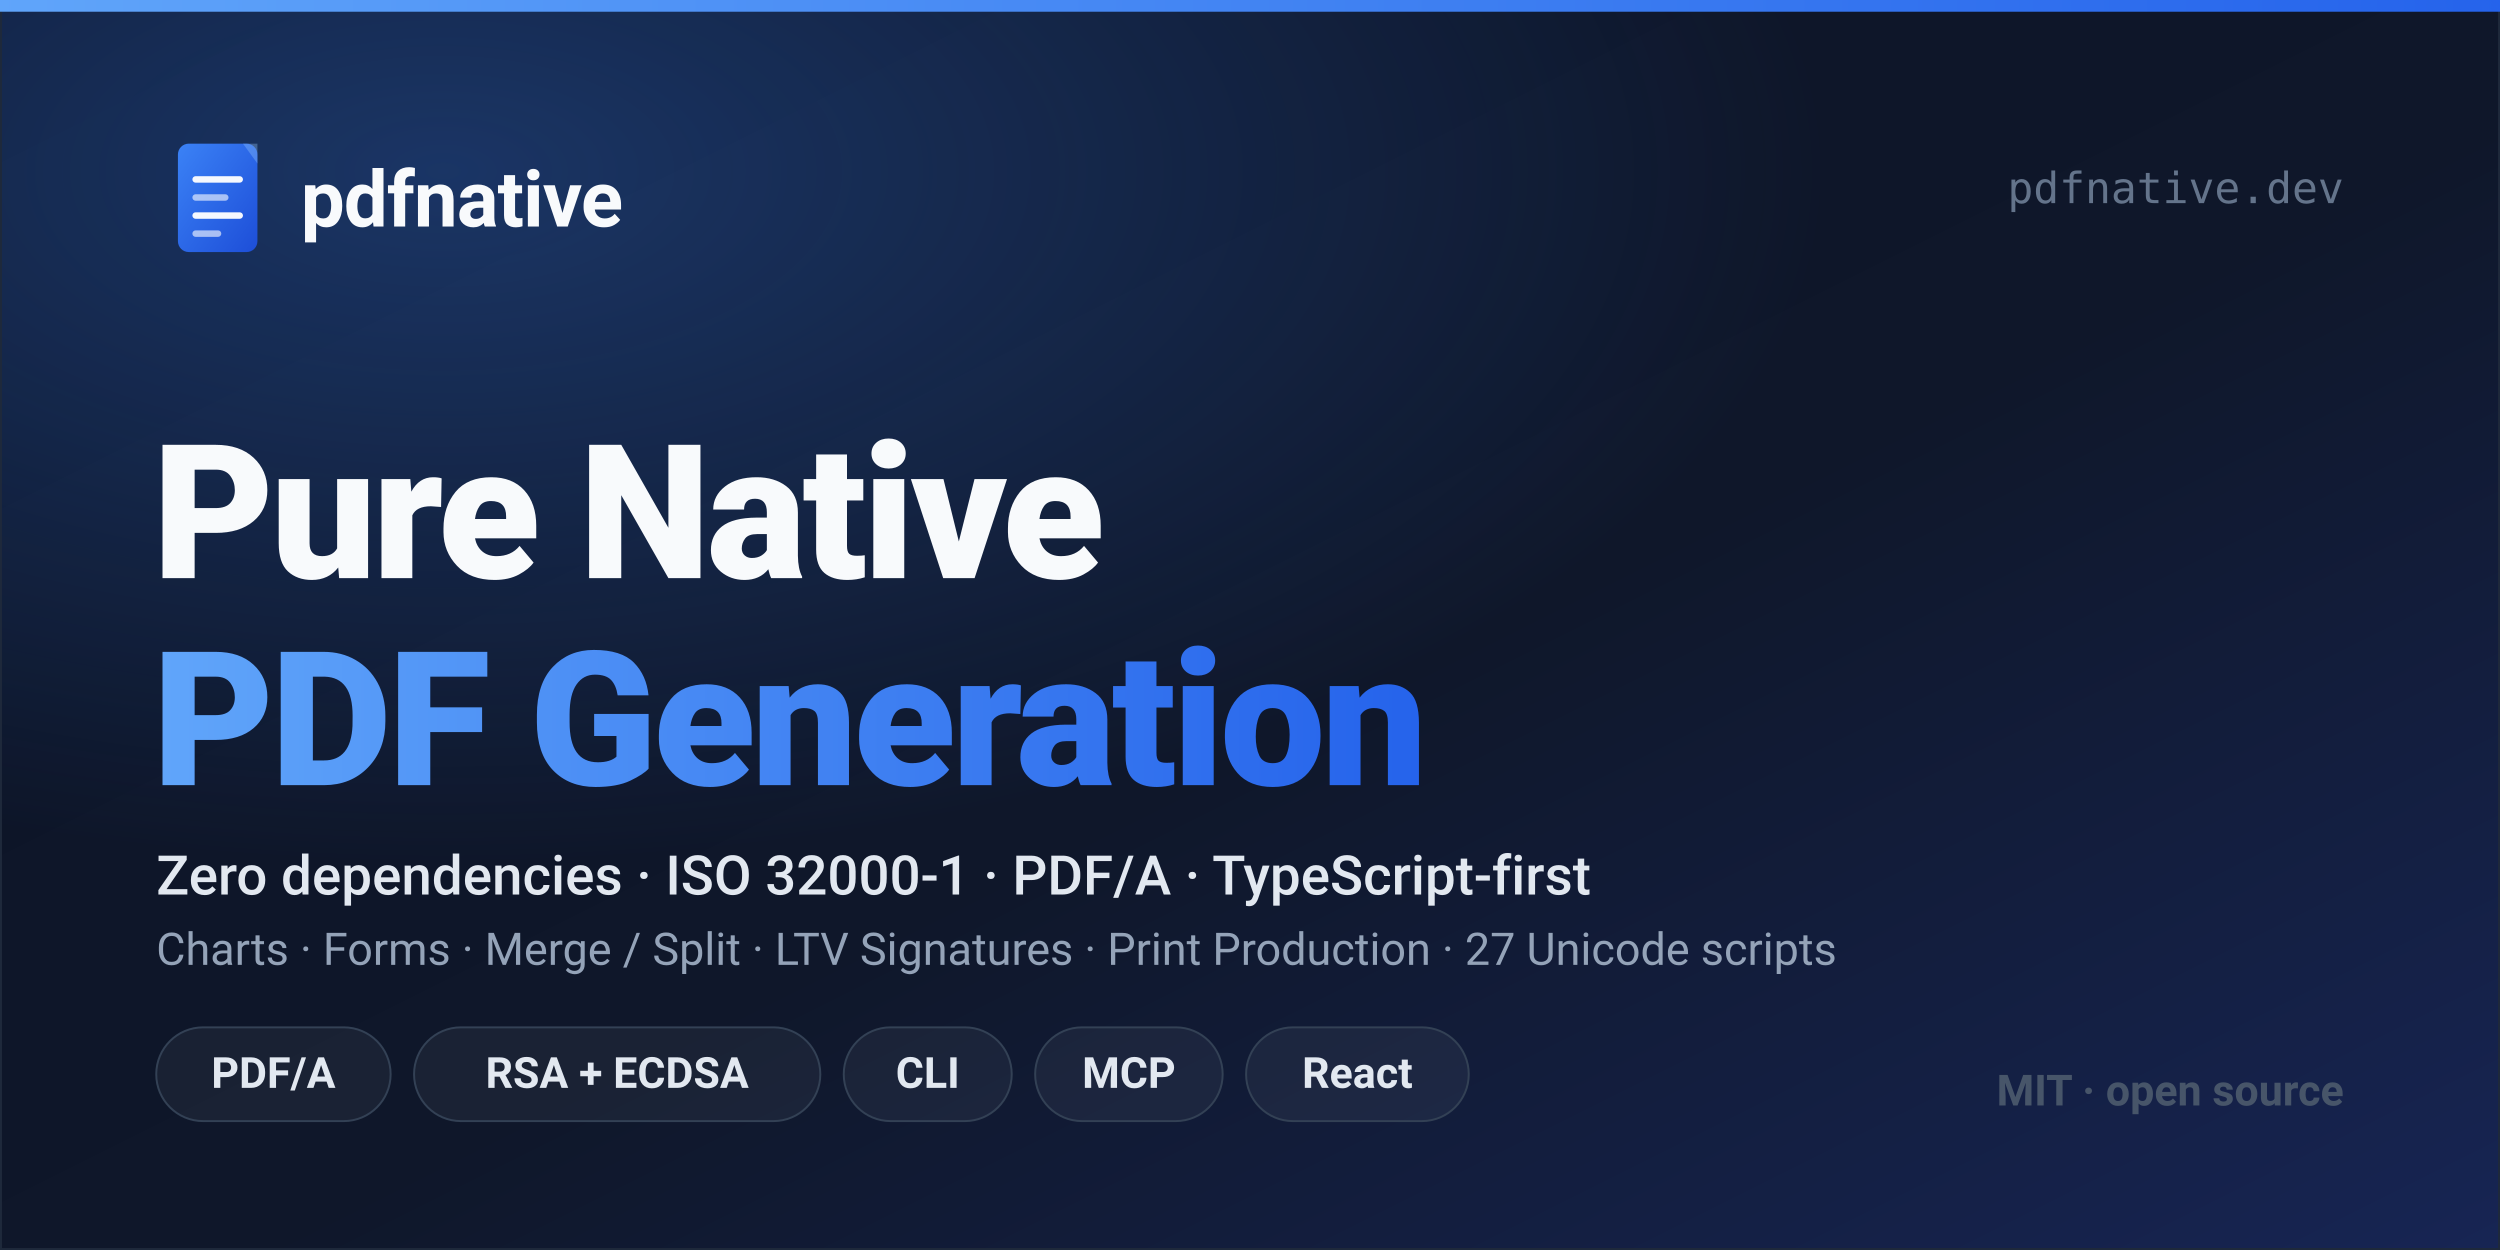
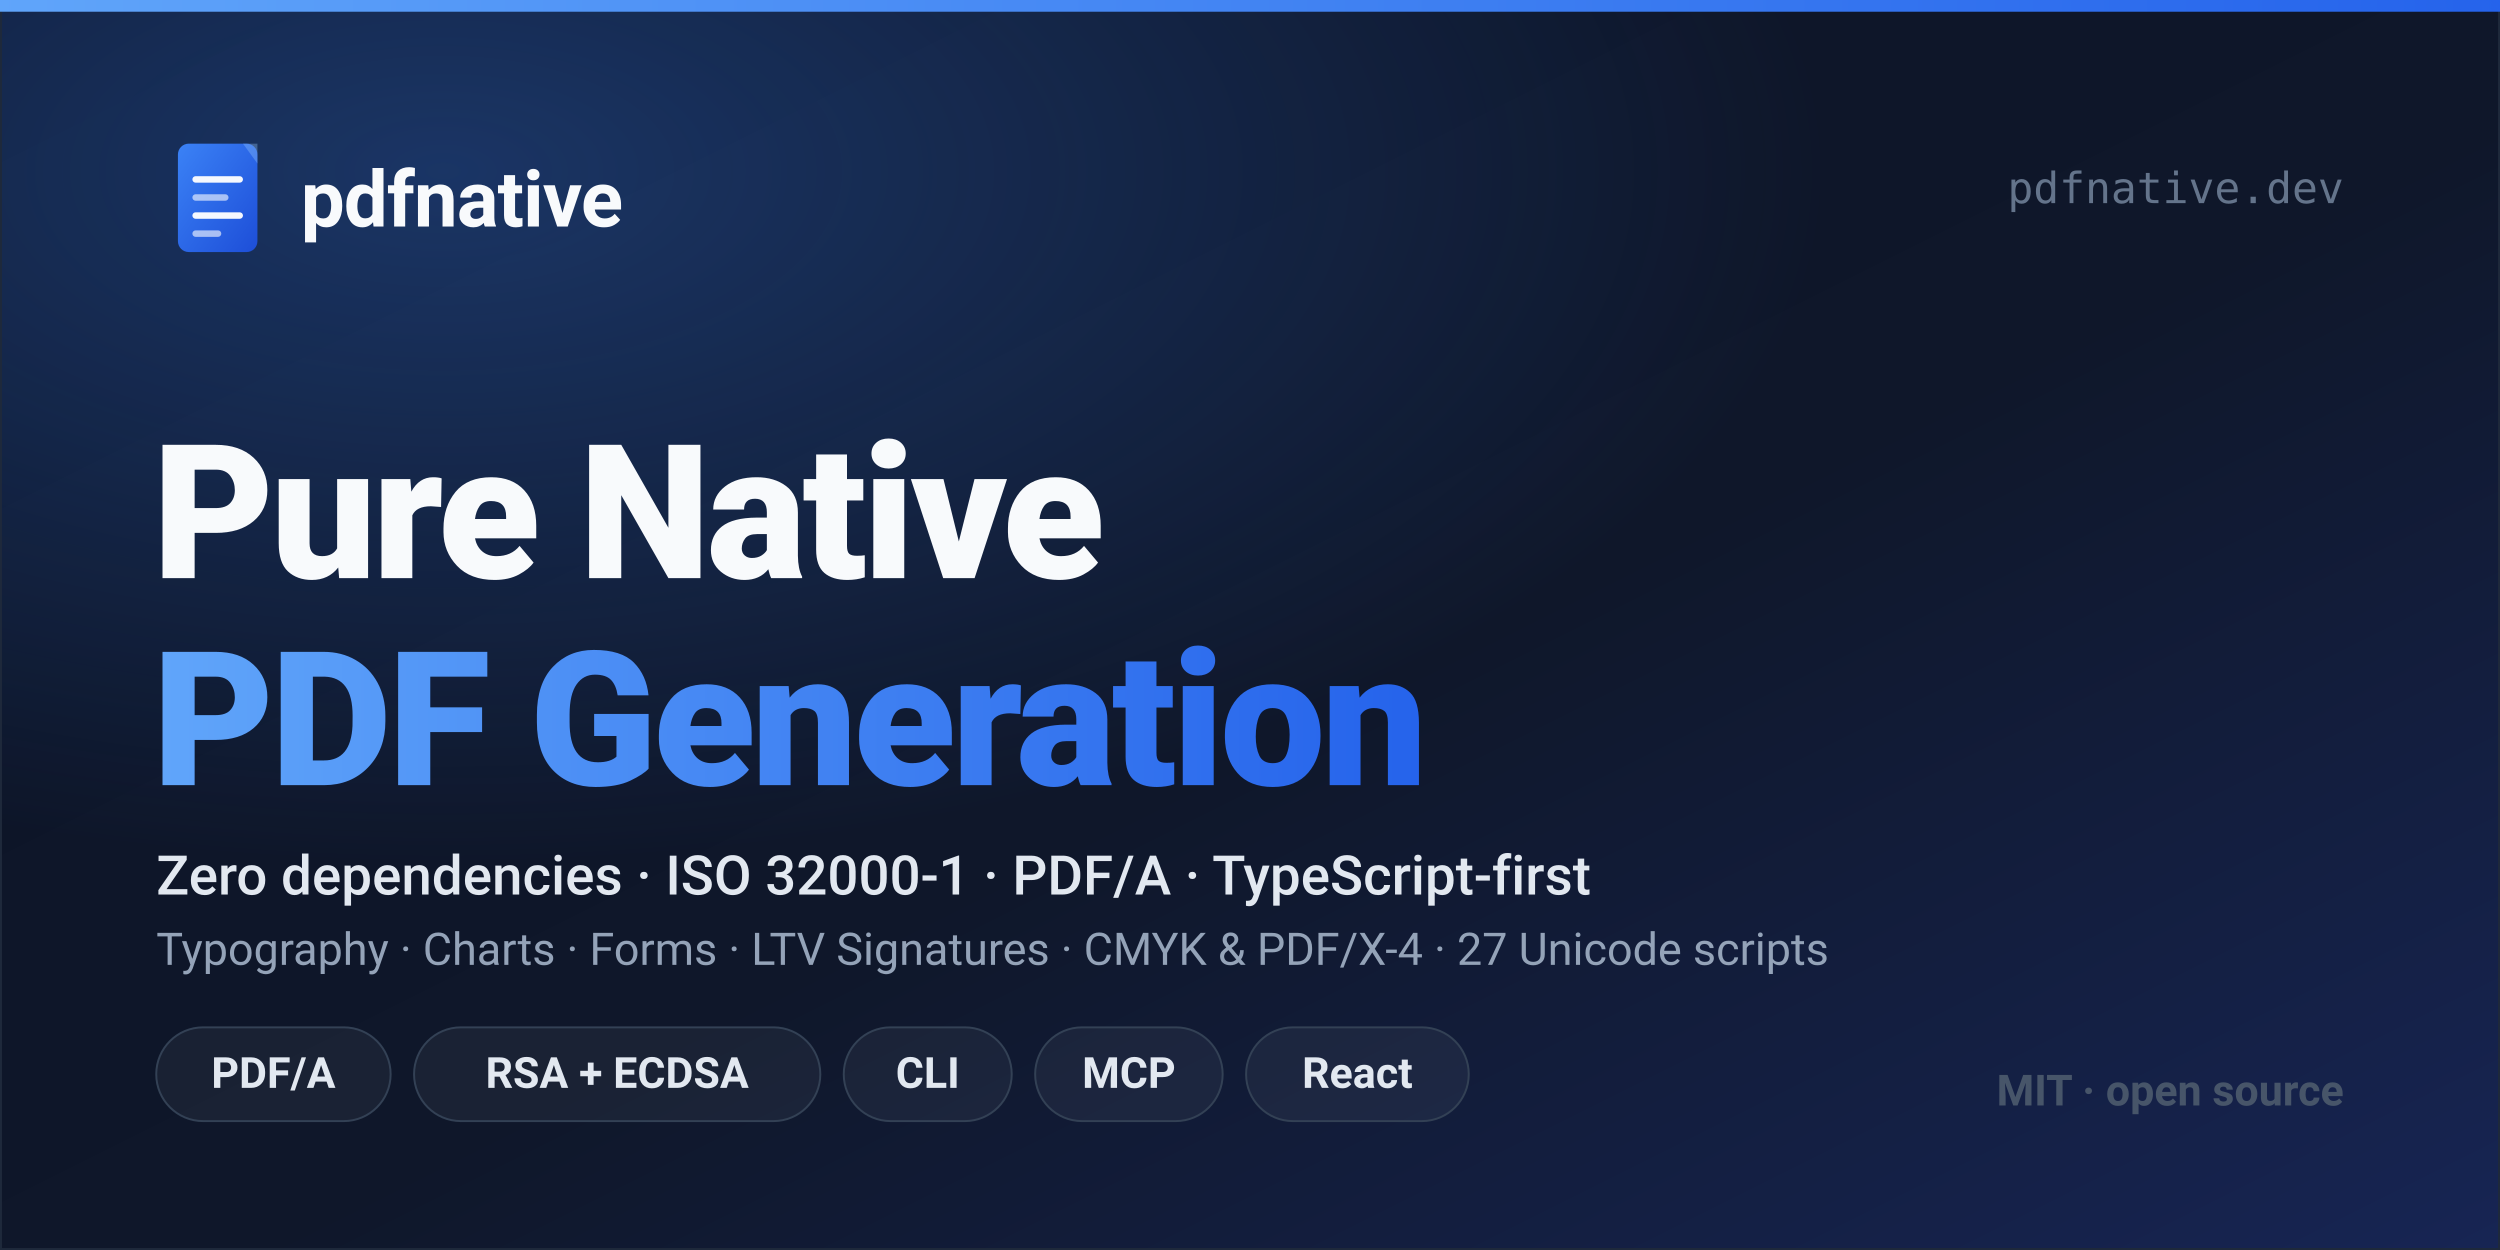
<svg xmlns="http://www.w3.org/2000/svg" width="1280" height="640" viewBox="0 0 1280 640">
  <defs>
    <linearGradient id="sp-bg" x1="0" y1="0" x2="1" y2="1">
      <stop offset="0%" stop-color="#0b1326" />
      <stop offset="55%" stop-color="#0f172a" />
      <stop offset="100%" stop-color="#172554" />
    </linearGradient>
    <radialGradient id="sp-glow" cx="18%" cy="14%" r="55%">
      <stop offset="0%" stop-color="#3b82f6" stop-opacity="0.30" />
      <stop offset="100%" stop-color="#3b82f6" stop-opacity="0" />
    </radialGradient>
    <linearGradient id="sp-accent" x1="0" y1="0" x2="1" y2="0">
      <stop offset="0%" stop-color="#60a5fa" />
      <stop offset="100%" stop-color="#2563eb" />
    </linearGradient>
    <linearGradient id="sp-logo-grad" x1="0" y1="0" x2="1" y2="1">
      <stop offset="0%" stop-color="#3B82F6" />
      <stop offset="100%" stop-color="#1D4ED8" />
    </linearGradient>
  </defs>
  <rect width="1280" height="640" fill="url(#sp-bg)" />
  <rect width="1280" height="640" fill="url(#sp-glow)" />
  <rect x="0.5" y="0.5" width="1279" height="639" fill="none" stroke="#1e293b" stroke-width="1" />
  <rect x="0" y="0" width="1280" height="6" fill="url(#sp-accent)" />
  <g transform="translate(80, 68)">
    <g transform="scale(1.85)">
      <rect x="6" y="3" width="22" height="30" rx="3" fill="url(#sp-logo-grad)" />
      <polygon points="24,3 28,3 28,8.5 24,3" fill="#93C5FD" opacity="0.35" />
      <rect x="10" y="12" width="14" height="1.8" rx="0.9" fill="white" opacity="0.95" />
      <rect x="10" y="17" width="10" height="1.8" rx="0.9" fill="white" opacity="0.6" />
      <rect x="10" y="22" width="14" height="1.8" rx="0.9" fill="white" opacity="0.95" />
      <rect x="10" y="27" width="8" height="1.8" rx="0.9" fill="white" opacity="0.6" />
    </g>
    <text x="74" y="48" font-family="'Segoe UI', -apple-system, BlinkMacSystemFont, Roboto, 'Helvetica Neue', Arial, sans-serif" font-size="40" font-weight="700" fill="#f8fafc" letter-spacing="-0.5">pdfnative</text>
  </g>
  <text x="1200" y="104" text-anchor="end" font-family="ui-monospace, SFMono-Regular, Consolas, monospace" font-size="22" fill="#64748b">pdfnative.dev</text>
  <text x="78" y="296" font-family="'Segoe UI', -apple-system, BlinkMacSystemFont, Roboto, 'Helvetica Neue', Arial, sans-serif" font-size="96" font-weight="800" fill="#f8fafc" letter-spacing="-2">Pure Native</text>
  <text x="78" y="402" font-family="'Segoe UI', -apple-system, BlinkMacSystemFont, Roboto, 'Helvetica Neue', Arial, sans-serif" font-size="96" font-weight="800" fill="url(#sp-accent)" letter-spacing="-2">PDF Generation</text>
  <text x="80" y="458" font-family="'Segoe UI', -apple-system, BlinkMacSystemFont, Roboto, 'Helvetica Neue', Arial, sans-serif" font-size="28" font-weight="500" fill="#e2e8f0">Zero dependencies · ISO 32000-1 · PDF/A · TypeScript-first</text>
-   <text x="80" y="494" font-family="'Segoe UI', -apple-system, BlinkMacSystemFont, Roboto, 'Helvetica Neue', Arial, sans-serif" font-size="23" font-weight="400" fill="#94a3b8">Charts · Forms · Merge / Split · LTV Signatures · Print Production · 27 Unicode scripts</text>
+   <text x="80" y="494" font-family="'Segoe UI', -apple-system, BlinkMacSystemFont, Roboto, 'Helvetica Neue', Arial, sans-serif" font-size="23" font-weight="400" fill="#94a3b8">Typography · Charts · Forms · LTV Signatures · CMYK &amp; PDF/X-4 · 27 Unicode scripts</text>
  <g font-family="'Segoe UI', -apple-system, BlinkMacSystemFont, Roboto, 'Helvetica Neue', Arial, sans-serif" font-size="22" font-weight="600">
    <rect x="80" y="526" width="120" height="48" rx="24" fill="#ffffff" fill-opacity="0.05" stroke="#334155" stroke-width="1" />
    <text x="140" y="557" text-anchor="middle" fill="#e2e8f0">PDF/A</text>
    <rect x="212" y="526" width="208" height="48" rx="24" fill="#ffffff" fill-opacity="0.05" stroke="#334155" stroke-width="1" />
    <text x="316" y="557" text-anchor="middle" fill="#e2e8f0">RSA + ECDSA</text>
    <rect x="432" y="526" width="86" height="48" rx="24" fill="#ffffff" fill-opacity="0.05" stroke="#334155" stroke-width="1" />
    <text x="475" y="557" text-anchor="middle" fill="#e2e8f0">CLI</text>
    <rect x="530" y="526" width="96" height="48" rx="24" fill="#ffffff" fill-opacity="0.05" stroke="#334155" stroke-width="1" />
    <text x="578" y="557" text-anchor="middle" fill="#e2e8f0">MCP</text>
    <rect x="638" y="526" width="114" height="48" rx="24" fill="#ffffff" fill-opacity="0.05" stroke="#334155" stroke-width="1" />
    <text x="695" y="557" text-anchor="middle" fill="#e2e8f0">React</text>
  </g>
  <text x="1200" y="566" text-anchor="end" font-family="'Segoe UI', -apple-system, BlinkMacSystemFont, Roboto, 'Helvetica Neue', Arial, sans-serif" font-size="22" font-weight="600" fill="#475569">MIT · open source</text>
</svg>
